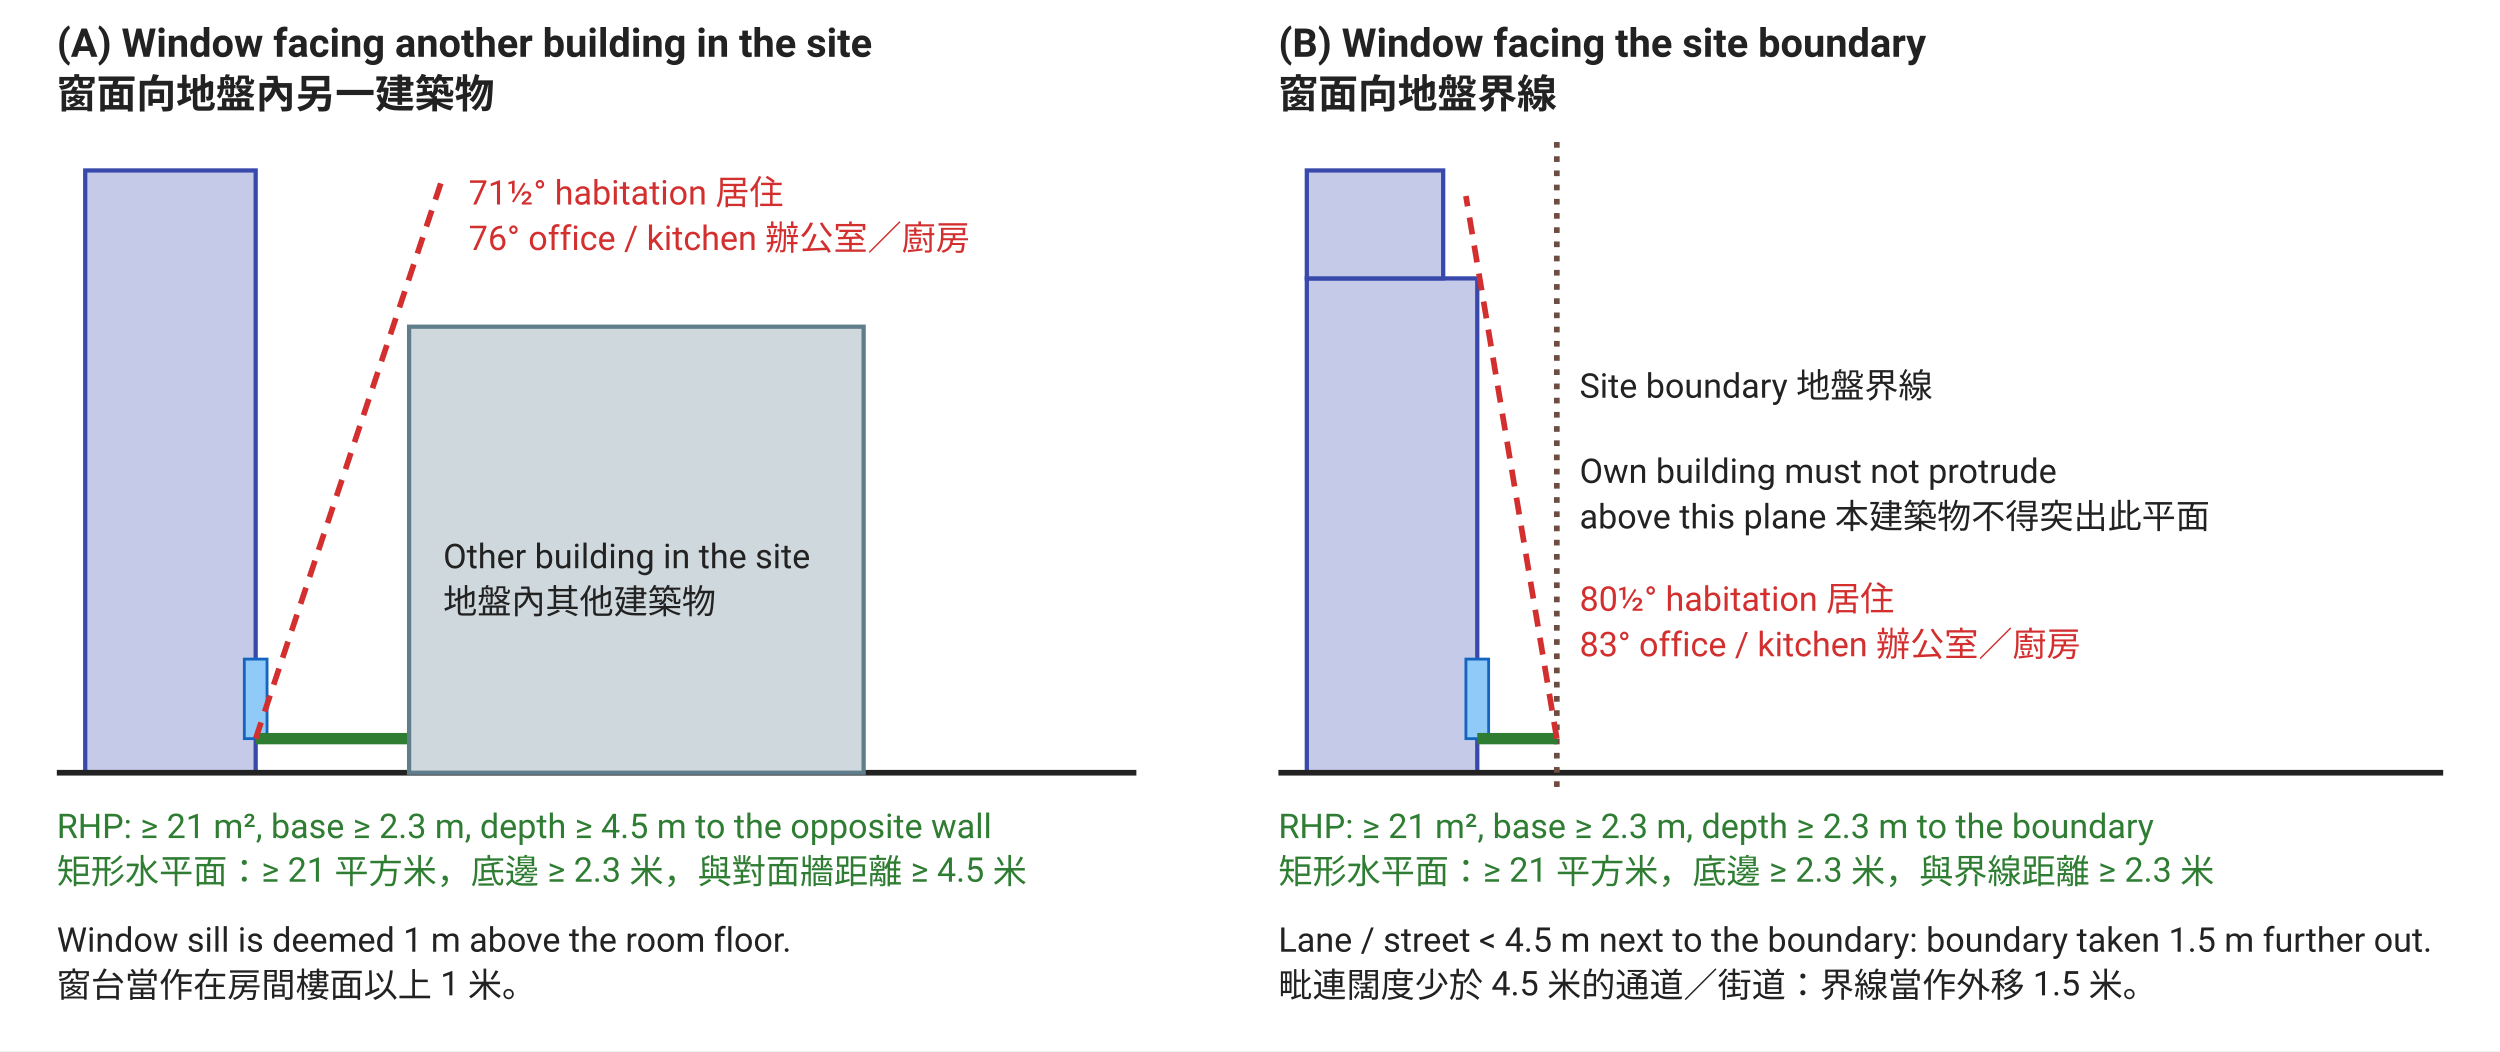
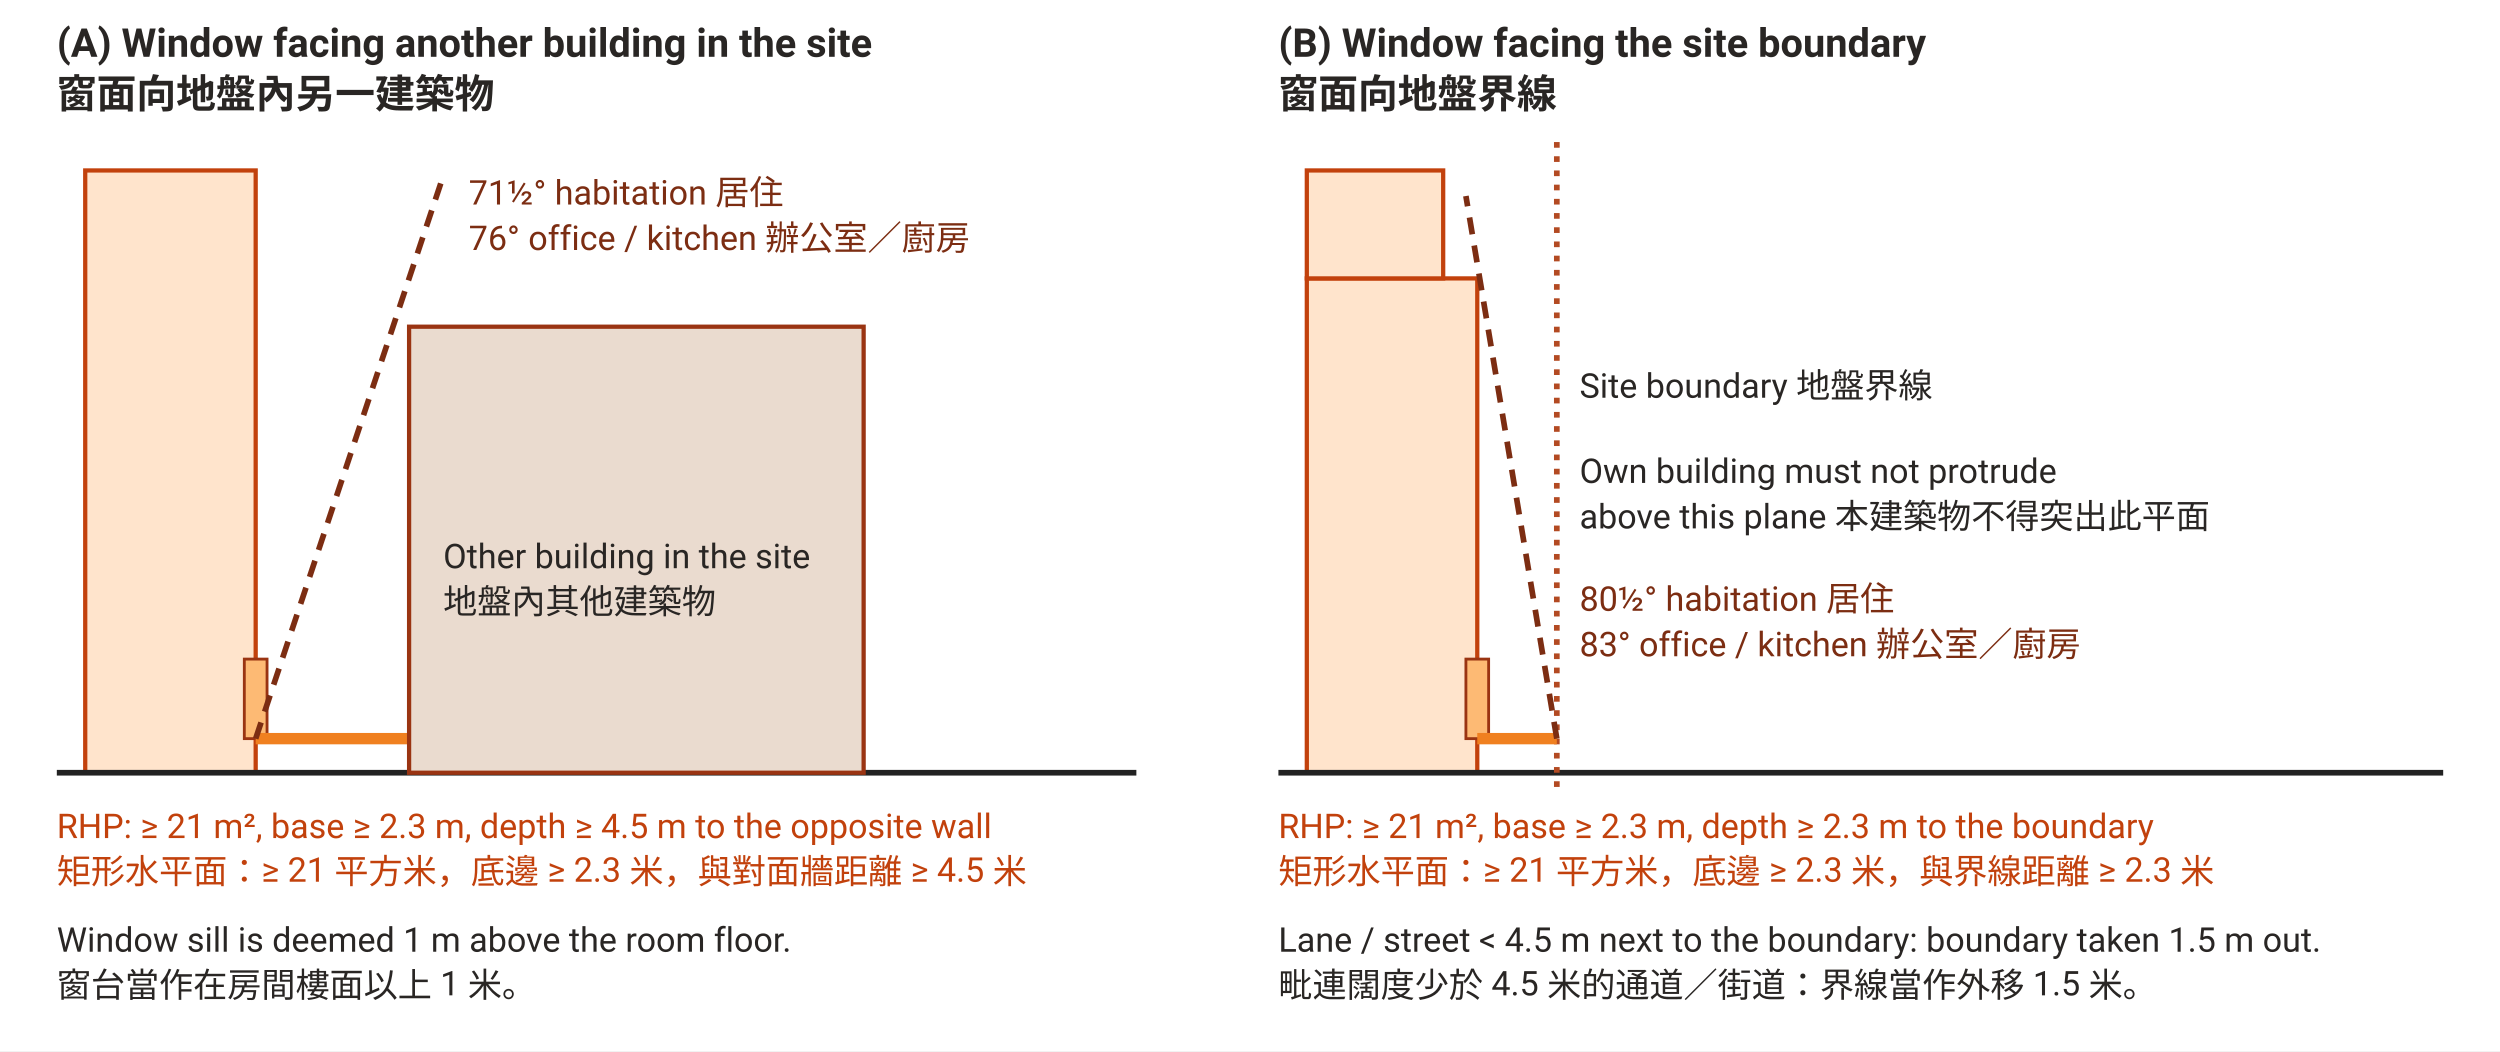
- <svg xmlns="http://www.w3.org/2000/svg" viewBox="0 0 880 370" role="img" aria-label="B(P)R reg. 31 prescribed window: rectangular horizontal plane and inclined planes" font-family="Roboto, Arial, 'Noto Sans TC', sans-serif">
+ <svg xmlns="http://www.w3.org/2000/svg" viewBox="0 0 880 370" role="img" aria-label="B(P)R reg. 31 prescribed window: rectangular horizontal plane and inclined planes" font-family="-apple-system, BlinkMacSystemFont, 'Segoe UI', Roboto, 'PingFang TC', 'Noto Sans TC', sans-serif">
  <rect width="880" height="370" fill="#ffffff" />
  <style>
-     .bd{fill:#c5cae9;stroke:#3949ab;stroke-width:1.5}.ob{fill:#cfd8dc;stroke:#607d8b;stroke-width:1.5}
-     .gr{stroke:#222;stroke-width:2}.pl{stroke:#d32f2f;stroke-width:2;stroke-dasharray:6 4}
-     .rhp{stroke:#2e7d32;stroke-width:4}
-     .tx{font-size:12px;fill:#222}.hd{font-size:14px;font-weight:700;fill:#222}.rd{font-size:12px;fill:#d32f2f}.gn{font-size:12px;fill:#2e7d32}
+     .bd{fill:#FFE4CC;stroke:#C2410C;stroke-width:1.5}.ob{fill:#EADBCF;stroke:#9A3412;stroke-width:1.5}
+     .gr{stroke:#222;stroke-width:2}.pl{stroke:#7C2D12;stroke-width:2;stroke-dasharray:6 4}
+     .rhp{stroke:#F08020;stroke-width:4}
+     .tx{font-size:12px;fill:#292624}.hd{font-size:14px;font-weight:700;fill:#292624}.rd{font-size:12px;fill:#7C2D12}.gn{font-size:12px;fill:#C2410C}
  </style>
  <text class="hd" x="20" y="20">(A) Window facing another building in the site</text>
  <text class="hd" x="20" y="38">窗面向地盤內另一建築物</text>
  <rect class="bd" x="30" y="60" width="60" height="212" />
-   <rect x="86" y="232" width="8" height="28" fill="#90caf9" stroke="#1565c0" />
+   <rect x="86" y="232" width="8" height="28" fill="#FDBA74" stroke="#9A3412" />
  <line class="gr" x1="20" y1="272" x2="400" y2="272" />
  <line class="rhp" x1="90" y1="260" x2="144" y2="260" />
  <rect class="ob" x="144" y="115" width="160" height="157" />
  <text class="tx" x="156" y="200">Other building in the site</text>
  <text class="tx" x="156" y="216">地盤內其他建築物</text>
  <line class="pl" x1="90" y1="260" x2="156" y2="62" />
  <text class="rd" x="165" y="72">71½° habitation 居住</text>
  <text class="rd" x="165" y="88">76° office / kitchen 辦公室／廚房</text>
  <text class="gn" x="20" y="295">RHP: ≥ 21 m², base ≥ 2.3 m, depth ≥ 4.5 m to the opposite wall</text>
  <text class="gn" x="20" y="311">矩形水平面：≥ 21 平方米，底邊 ≥ 2.3 米，與對面牆距離 ≥ 4.5 米</text>
  <text class="tx" x="20" y="335">Window sill is deemed 1 m above the room floor.</text>
  <text class="tx" x="20" y="351">窗台當作在房間樓面以上 1 米。</text>
  <text class="hd" x="450" y="20">(B) Window facing the site boundary</text>
  <text class="hd" x="450" y="38">窗面向地盤界線</text>
  <rect class="bd" x="460" y="98" width="60" height="174" />
  <rect class="bd" x="460" y="60" width="48" height="38" />
-   <rect x="516" y="232" width="8" height="28" fill="#90caf9" stroke="#1565c0" />
+   <rect x="516" y="232" width="8" height="28" fill="#FDBA74" stroke="#9A3412" />
  <line class="gr" x1="450" y1="272" x2="860" y2="272" />
-   <line x1="548" y1="50" x2="548" y2="280" stroke="#6d4c41" stroke-width="2" stroke-dasharray="2 3" />
+   <line x1="548" y1="50" x2="548" y2="280" stroke="#B34A22" stroke-width="2" stroke-dasharray="2 3" />
  <text class="tx" x="556" y="140">Site boundary 地盤界線</text>
  <line class="rhp" x1="520" y1="260" x2="548" y2="260" />
  <line class="pl" x1="548" y1="260" x2="516" y2="69" />
  <text class="rd" x="556" y="215">80½° habitation 居住</text>
  <text class="rd" x="556" y="231">83° office / kitchen 辦公室／廚房</text>
  <text class="tx" x="556" y="170">Own building must not protrude</text>
  <text class="tx" x="556" y="186">above this plane 本建築物不得突出此平面</text>
  <text class="gn" x="450" y="295">RHP: ≥ 21 m², base ≥ 2.3 m, depth ≥ 2.3 m to the boundary</text>
  <text class="gn" x="450" y="311">矩形水平面：≥ 21 平方米，底邊 ≥ 2.3 米，與界線距離 ≥ 2.3 米</text>
-   <text class="tx" x="450" y="335">Lane / street &lt; 4.5 m next to the boundary: boundary taken 1.5 m further out.</text>
+   <text class="tx" x="450" y="335">Lane / street &lt; 4.5 m next to the boundary: boundary taken 1.5 m out.</text>
  <text class="tx" x="450" y="351">毗連闊度少於 4.5 米的通道／街道：界線當作外移 1.5 米。</text>
</svg>
